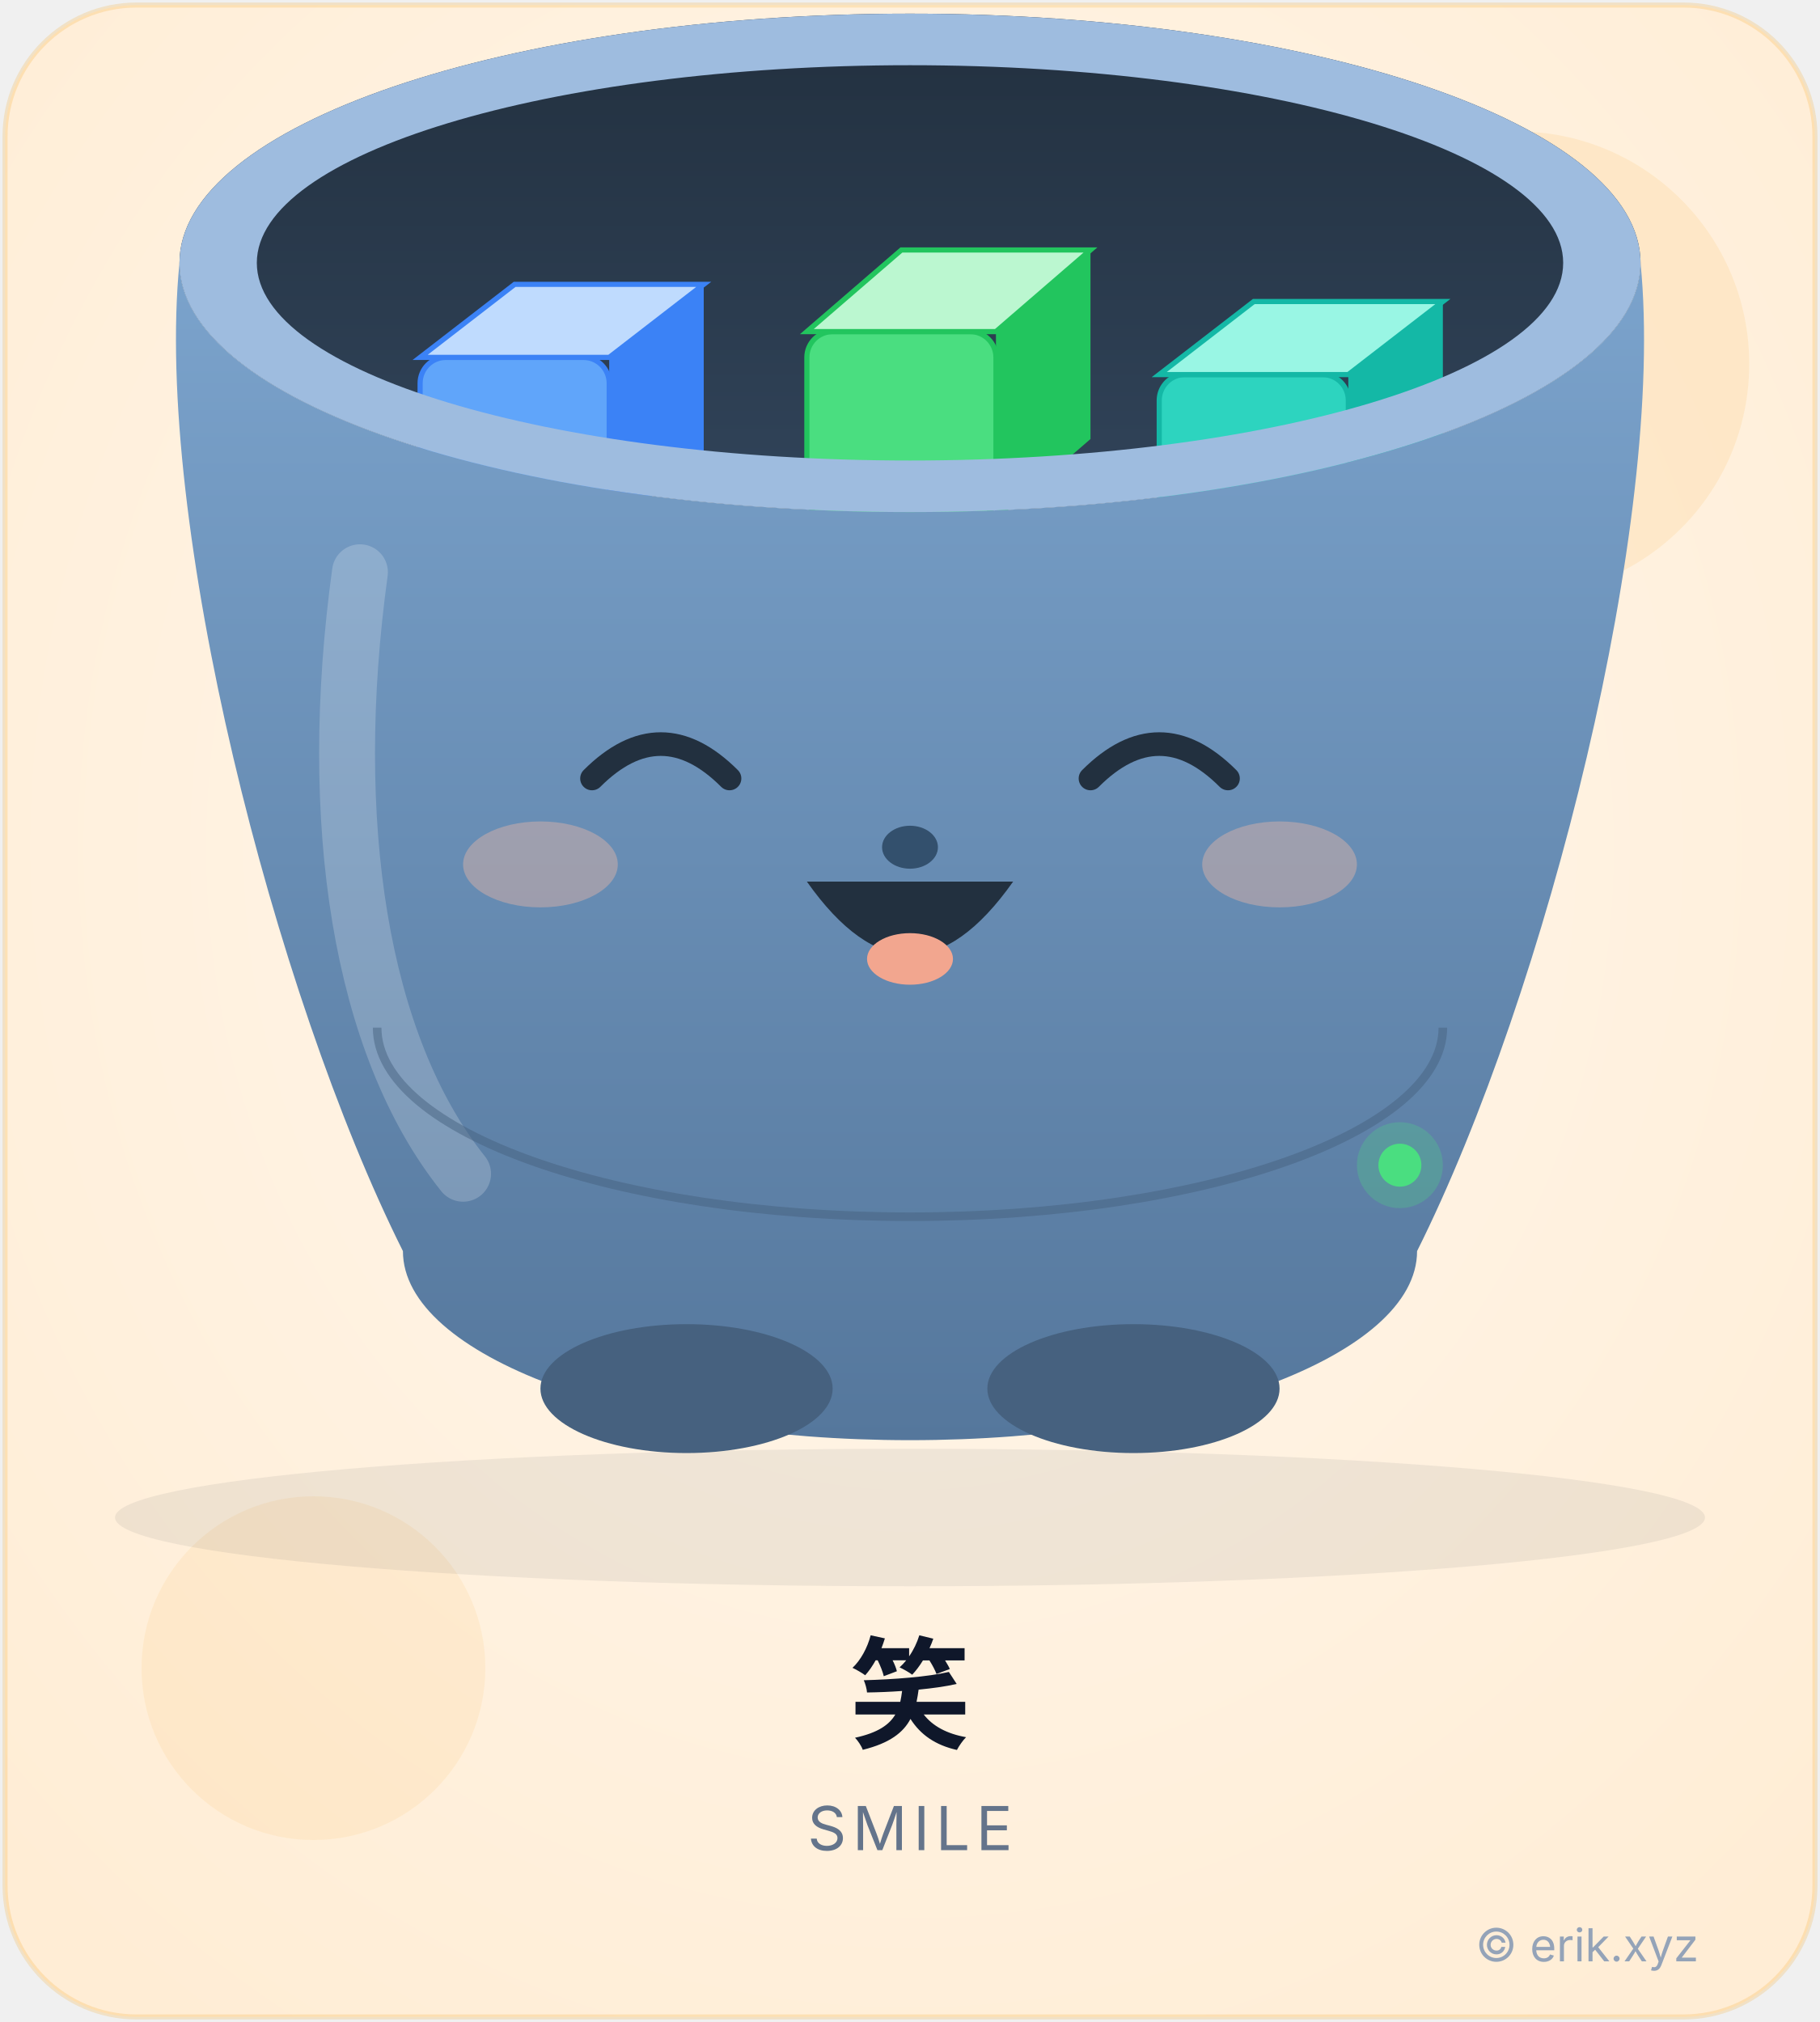
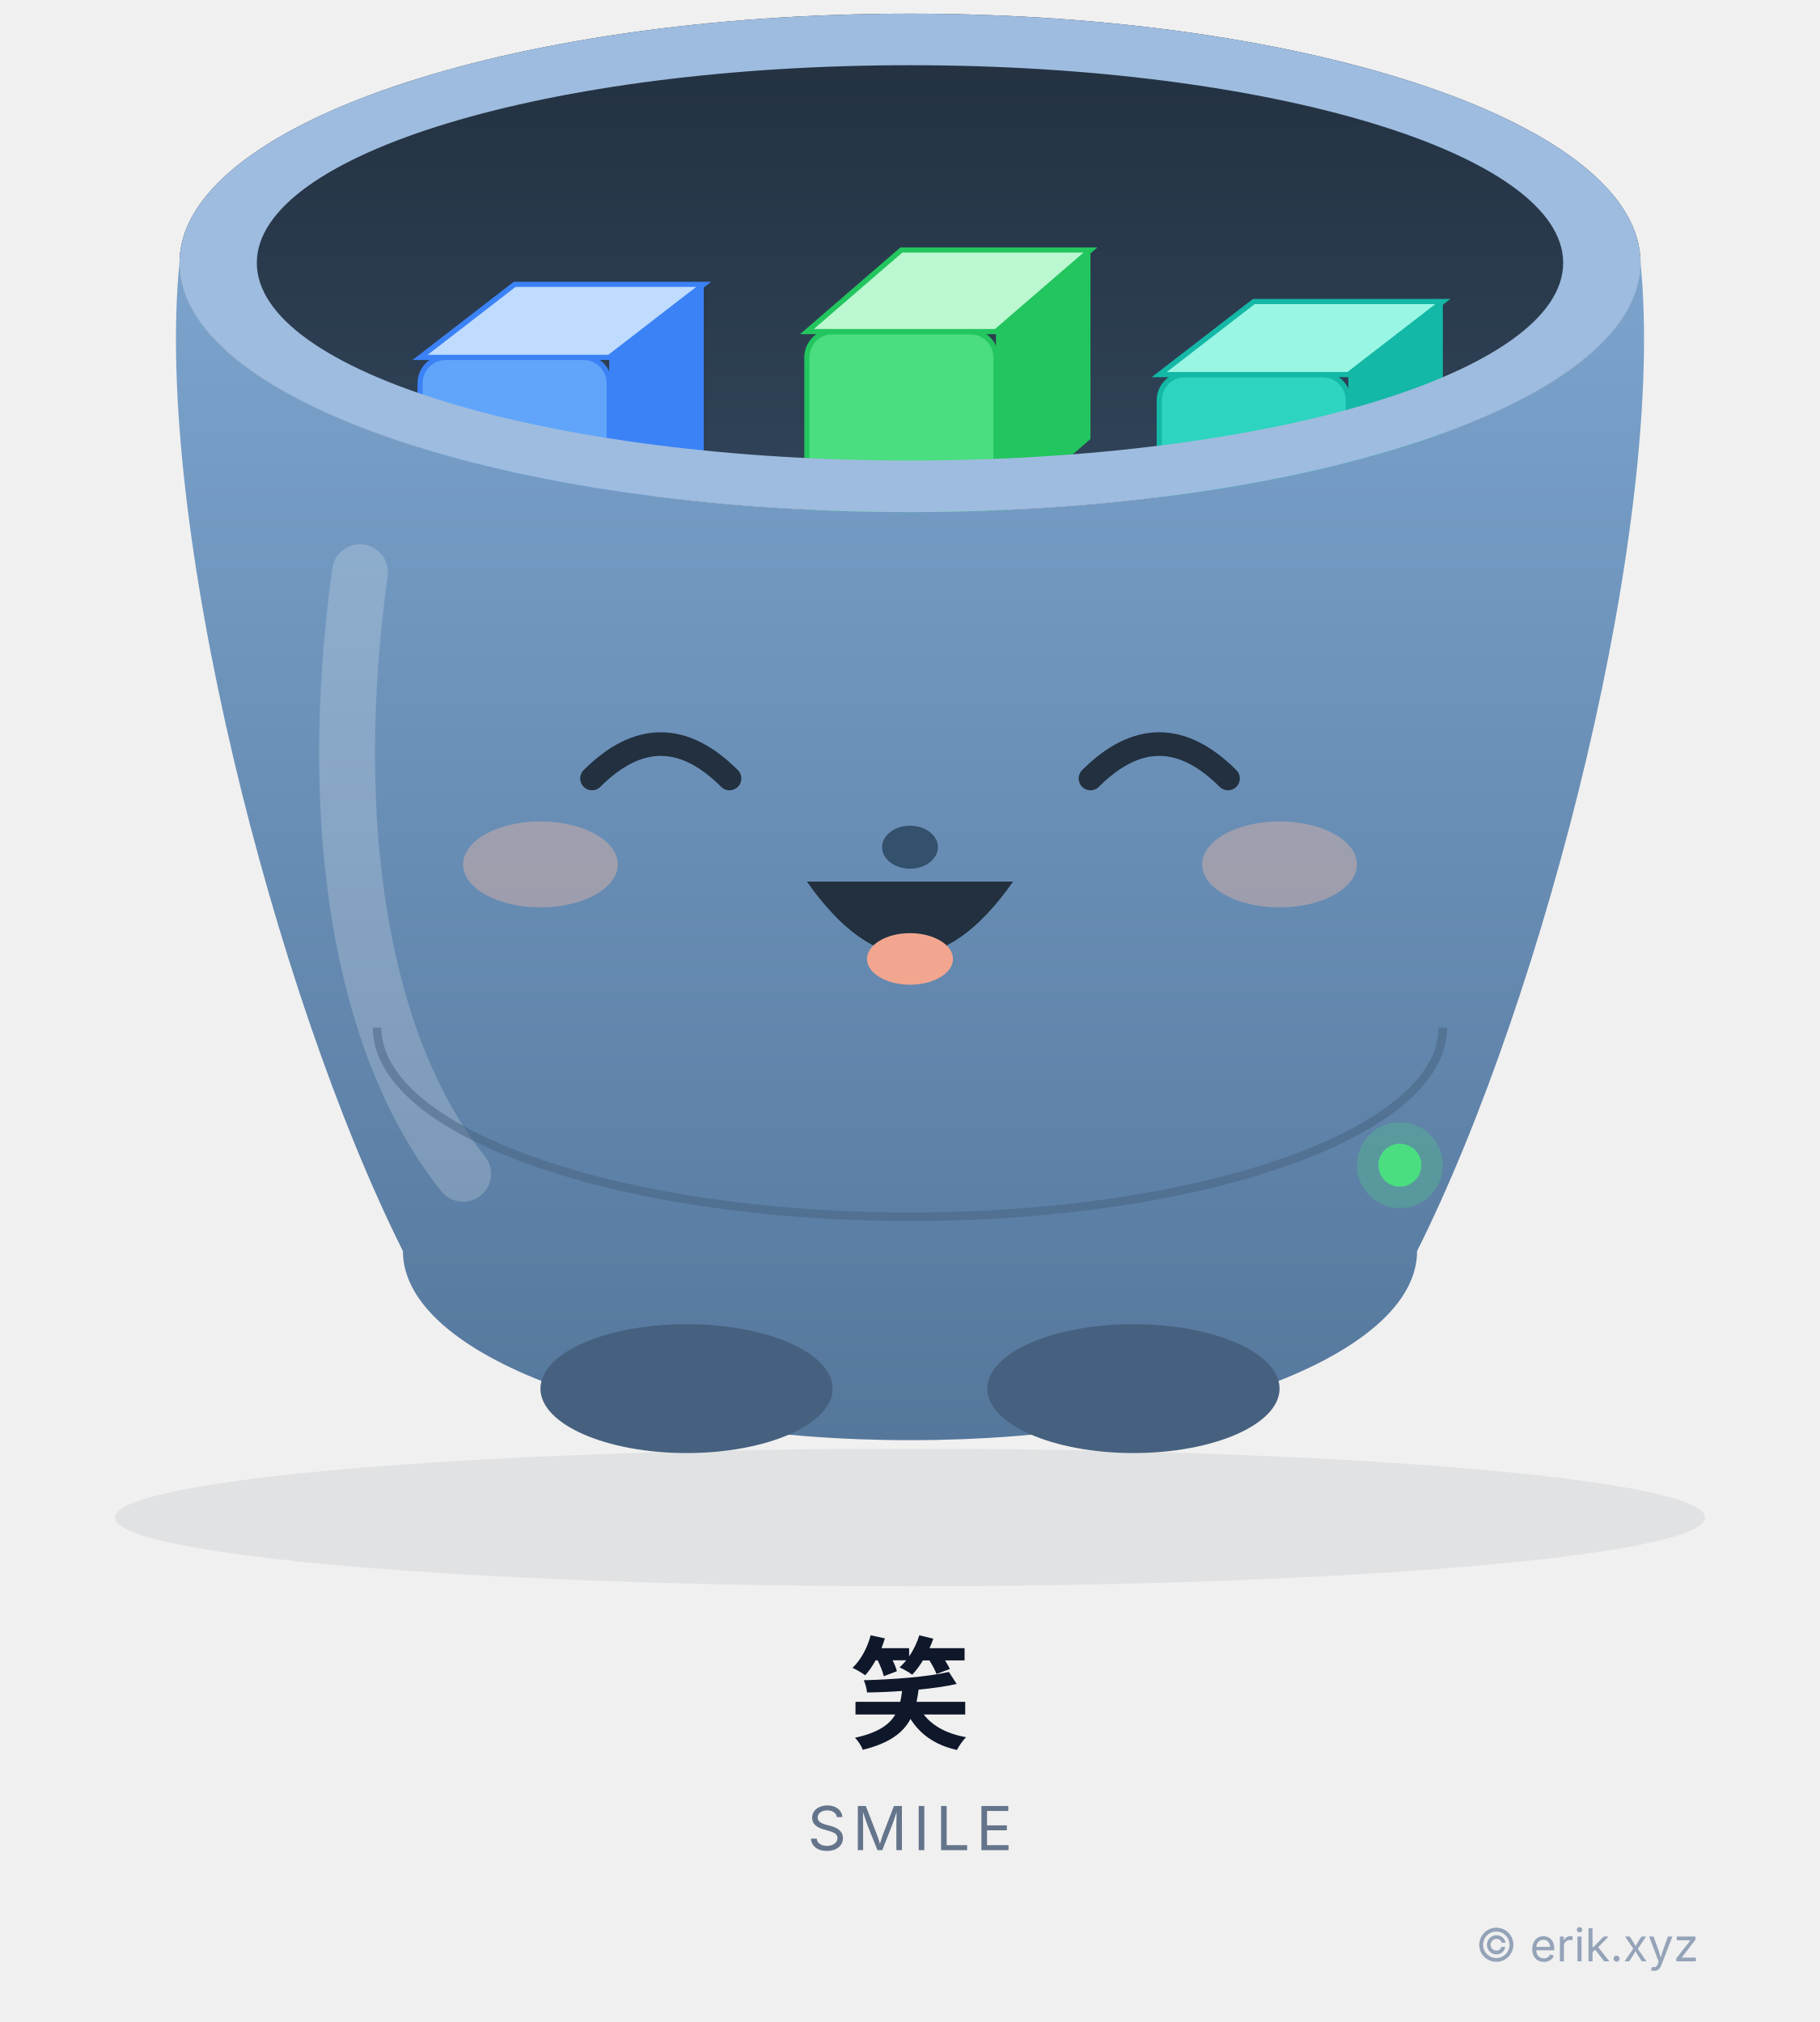
<svg xmlns="http://www.w3.org/2000/svg" xmlns:xlink="http://www.w3.org/1999/xlink" viewBox="0 0 360 400" width="360" height="400" font-family="-apple-system, BlinkMacSystemFont, 'Segoe UI', 'Noto Sans SC', 'PingFang SC', 'Microsoft YaHei', sans-serif">
  <defs>
-     <radialGradient id="bgGrad" cx="50%" cy="42%" r="70%">
-       <stop offset="0" stop-color="#fff7ed" />
-       <stop offset="1" stop-color="#ffedd5" />
-     </radialGradient>
    <linearGradient id="bodyGrad" x1="0" y1="0" x2="0" y2="1">
      <stop offset="0" stop-color="#7ba3cc" />
      <stop offset="1" stop-color="#55779c" />
    </linearGradient>
    <linearGradient id="insideGrad" x1="0" y1="0" x2="0" y2="1">
      <stop offset="0" stop-color="#22303f" />
      <stop offset="1" stop-color="#31445a" />
    </linearGradient>
    <g id="bucket">
      <ellipse cx="280" cy="492" rx="185" ry="16" fill="#0f172a" opacity="0.07" />
      <ellipse cx="280" cy="200" rx="170" ry="58" fill="url(#insideGrad)" />
      <g>
        <rect x="166" y="222" width="44" height="40" rx="6" fill="#60a5fa" stroke="#3b82f6" stroke-width="1.2" />
        <polygon points="166,222 188,205 232,205 210,222" fill="#bfdbfe" stroke="#3b82f6" stroke-width="1.2" />
        <polygon points="210,222 232,205 232,245 210,262" fill="#3b82f6" />
      </g>
      <g>
        <rect x="256" y="216" width="44" height="44" rx="6" fill="#4ade80" stroke="#22c55e" stroke-width="1.2" />
        <polygon points="256,216 278,197 322,197 300,216" fill="#bbf7d0" stroke="#22c55e" stroke-width="1.2" />
        <polygon points="300,216 322,197 322,241 300,260" fill="#22c55e" />
      </g>
      <g>
        <rect x="338" y="226" width="44" height="38" rx="6" fill="#2dd4bf" stroke="#14b8a6" stroke-width="1.2" />
        <polygon points="338,226 360,209 404,209 382,226" fill="#99f6e4" stroke="#14b8a6" stroke-width="1.2" />
        <polygon points="382,226 404,209 404,245 382,264" fill="#14b8a6" />
      </g>
      <path d="M450,200 A170,58 0 0 1 110,200 C104,260 132,370 162,430 A118,44 0 0 0 398,430 C428,370 456,260 450,200 Z" fill="url(#bodyGrad)" />
      <path d="M152,272 C144,330 152,382 176,412" fill="none" stroke="#ffffff" stroke-width="13" stroke-linecap="round" opacity="0.2" />
      <path d="M156,378 A124,44 0 0 0 404,378" fill="none" stroke="#46617f" stroke-width="2" opacity="0.5" />
      <path fill-rule="evenodd" fill="#9ebcdf" d="M110,200 A170,58 0 0 1 450,200 A170,58 0 0 1 110,200 Z M128,200 A152,46 0 0 0 432,200 A152,46 0 0 0 128,200 Z" />
      <ellipse cx="228" cy="462" rx="34" ry="15" fill="#46617f" />
      <ellipse cx="332" cy="462" rx="34" ry="15" fill="#46617f" />
      <circle cx="394" cy="410" r="10" fill="#4ade80" opacity="0.25" />
      <circle cx="394" cy="410" r="5" fill="#4ade80" />
    </g>
  </defs>
-   <rect x="1" y="1" width="358" height="398" rx="26" fill="url(#bgGrad)" stroke="#f59e0b" stroke-opacity="0.18" />
-   <circle cx="300" cy="72" r="46" fill="#f59e0b" opacity="0.10" />
-   <circle cx="62" cy="330" r="34" fill="#f59e0b" opacity="0.08" />
  <g transform="translate(-58,-118) scale(0.85)">
    <use xlink:href="#bucket" href="#bucket" />
    <path d="M206,320 Q222,304 238,320" fill="none" stroke="#22303f" stroke-width="5.5" stroke-linecap="round">
      <animateTransform attributeName="transform" type="translate" values="0 0;0 -5;0 0" dur="0.9s" begin="0s" repeatCount="indefinite" />
    </path>
    <path d="M322,320 Q338,304 354,320" fill="none" stroke="#22303f" stroke-width="5.5" stroke-linecap="round">
      <animateTransform attributeName="transform" type="translate" values="0 0;0 -5;0 0" dur="0.9s" begin="0.45s" repeatCount="indefinite" />
    </path>
    <ellipse cx="194" cy="340" rx="18" ry="10" fill="#f0b9a6" opacity="0.4">
      <animate attributeName="opacity" values="0.4;0.65;0.4" dur="2s" repeatCount="indefinite" />
    </ellipse>
    <ellipse cx="366" cy="340" rx="18" ry="10" fill="#f0b9a6" opacity="0.4">
      <animate attributeName="opacity" values="0.4;0.65;0.4" dur="2s" repeatCount="indefinite" />
    </ellipse>
    <ellipse cx="280" cy="336" rx="6.5" ry="5" fill="#33506d" />
    <g transform="translate(280,360)">
      <g>
        <animateTransform attributeName="transform" type="scale" values="1 1;1.1 0.88;1 1" dur="0.9s" repeatCount="indefinite" />
        <path d="M-24,-16 Q0,18 24,-16 Z" fill="#22303f" />
        <ellipse cx="0" cy="2" rx="10" ry="6" fill="#f2a68f" />
      </g>
    </g>
  </g>
  <text x="180" y="344" font-size="24" font-weight="700" fill="#0f172a" text-anchor="middle">笑</text>
  <text x="180" y="366" font-size="12" fill="#64748b" text-anchor="middle" letter-spacing="1.2">SMILE</text>
  <text x="336" y="388" font-size="9" fill="#94a3b8" text-anchor="end">© erik.xyz</text>
</svg>
